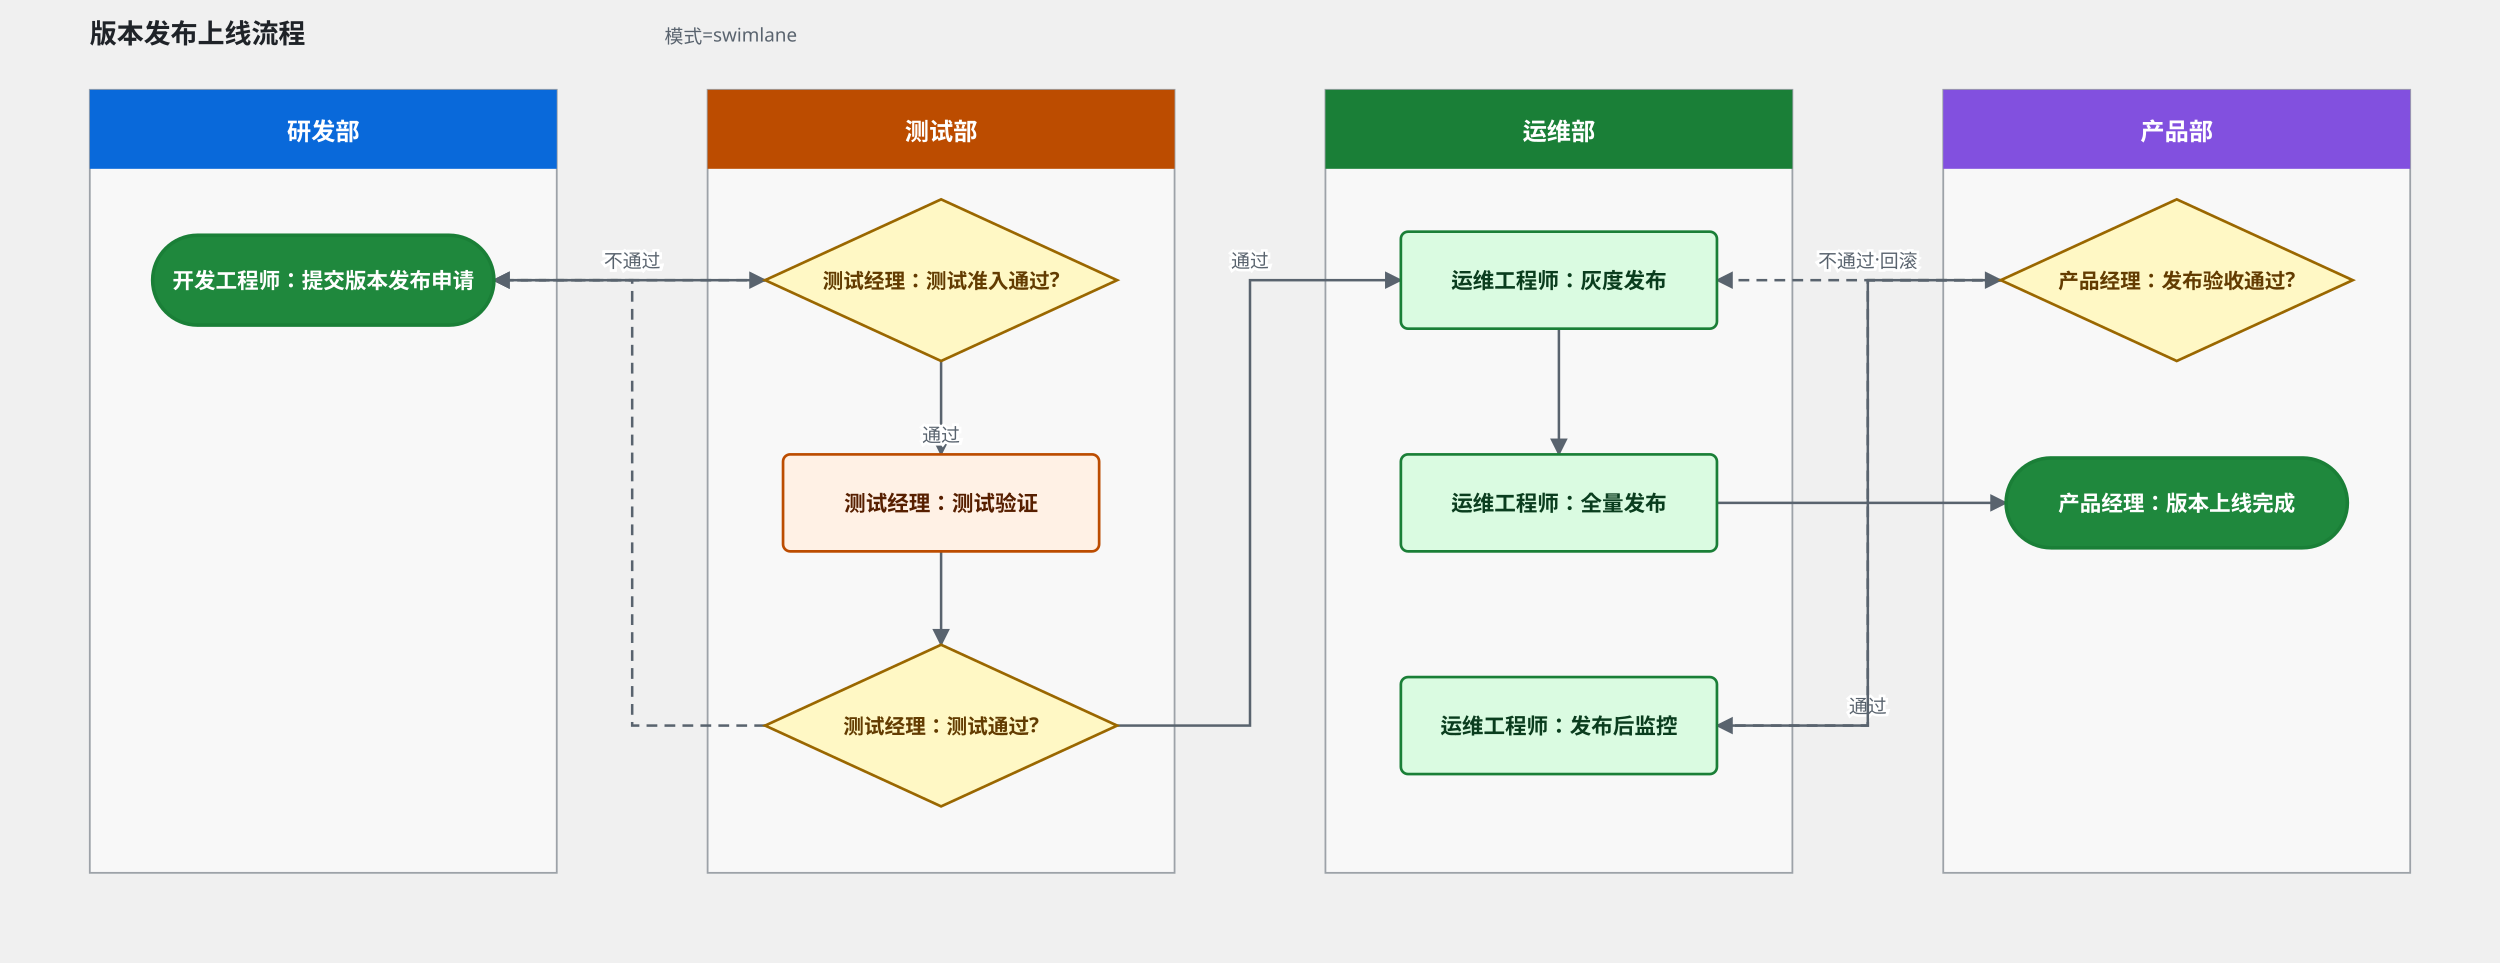
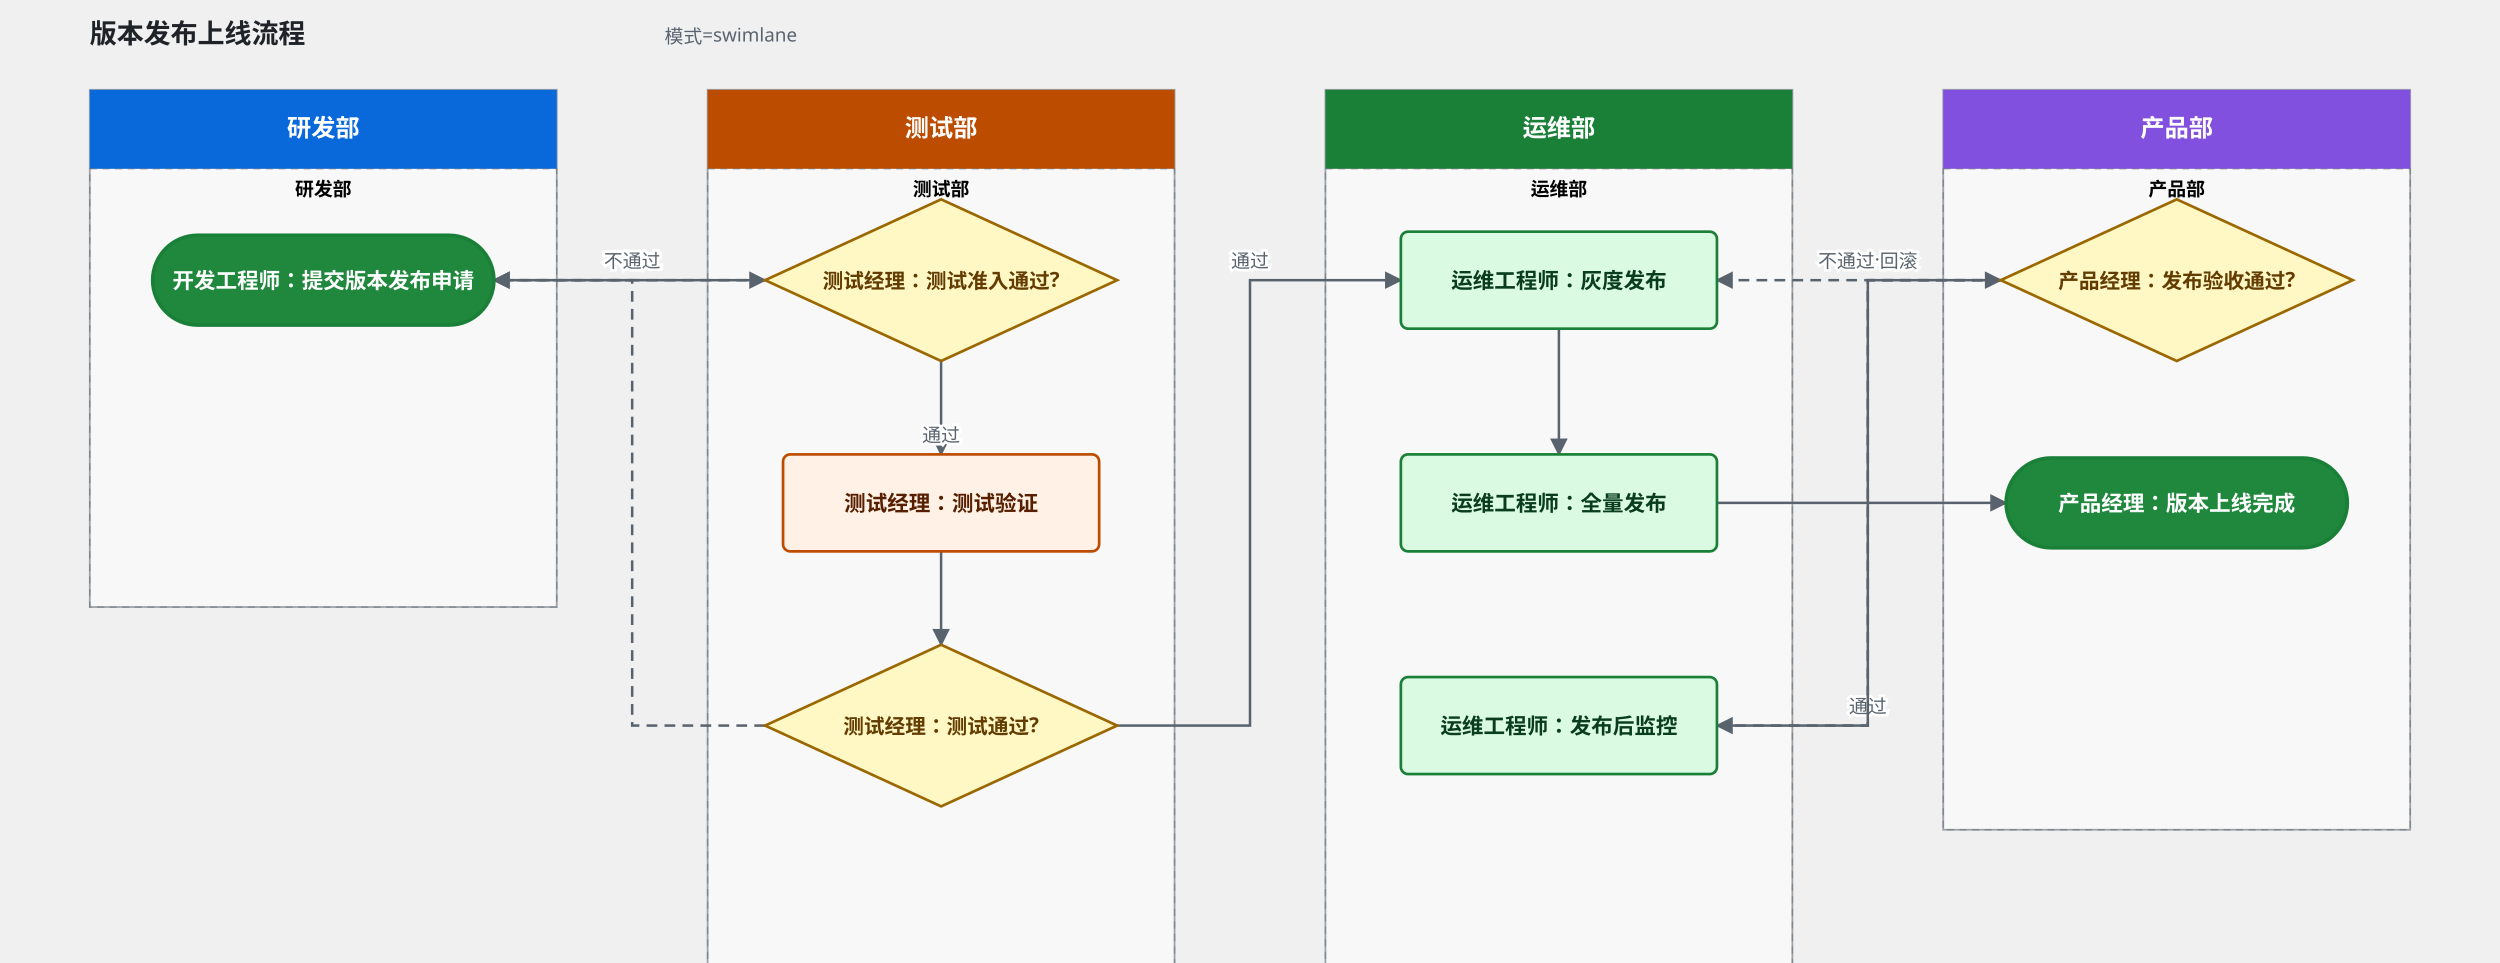
<svg xmlns="http://www.w3.org/2000/svg" viewBox="0 0 1392 536" width="1392" height="536" style="background:#ffffff;font-family:'Microsoft YaHei',system-ui,sans-serif">
  <defs>
    <marker id="arr" viewBox="0 0 10 10" refX="9" refY="5" markerWidth="7" markerHeight="7" orient="auto-start-reverse">
      <path d="M0,0 L10,5 L0,10 z" fill="#59636e" />
    </marker>
  </defs>
-   <rect x="50" y="50" width="260" height="436" fill="#ffffff" stroke="#59636e" stroke-width="1" opacity="0.55" />
-   <rect x="50" y="50" width="260" height="44" fill="#0969da" />
-   <text x="180" y="78" text-anchor="middle" font-size="13.5" font-weight="700" fill="#ffffff">研发部</text>
-   <rect x="394" y="50" width="260" height="436" fill="#ffffff" stroke="#59636e" stroke-width="1" opacity="0.55" />
-   <rect x="394" y="50" width="260" height="44" fill="#bc4c00" />
-   <text x="524" y="78" text-anchor="middle" font-size="13.5" font-weight="700" fill="#ffffff">测试部</text>
-   <rect x="738" y="50" width="260" height="436" fill="#ffffff" stroke="#59636e" stroke-width="1" opacity="0.55" />
-   <rect x="738" y="50" width="260" height="44" fill="#1a7f37" />
-   <text x="868" y="78" text-anchor="middle" font-size="13.5" font-weight="700" fill="#ffffff">运维部</text>
-   <rect x="1082" y="50" width="260" height="436" fill="#ffffff" stroke="#59636e" stroke-width="1" opacity="0.55" />
-   <rect x="1082" y="50" width="260" height="44" fill="#8250df" />
-   <text x="1212" y="78" text-anchor="middle" font-size="13.5" font-weight="700" fill="#ffffff">产品部</text>
+   <g data-lane="研发部" data-lane-depth="0">
+     <rect x="50" y="50" width="260" height="288" fill="#ffffff" stroke="#59636e" stroke-width="1" opacity="0.55" />
+     <rect x="50" y="50" width="260" height="44" fill="#0969da" />
+     <text x="180" y="76" text-anchor="middle" font-size="13.5" font-weight="700" fill="#ffffff">研发部</text>
+     <rect x="50" y="94" width="260" height="244" fill="transparent" stroke="#59636e" stroke-width="0.8" stroke-dasharray="4 3" opacity="0.45" data-lane-role="研发部" />
+     <text x="180" y="109" text-anchor="middle" font-size="10.5" font-weight="600" fill="undefined">研发部</text>
+   </g>
+   <g data-lane="测试部" data-lane-depth="0">
+     <rect x="394" y="50" width="260" height="536" fill="#ffffff" stroke="#59636e" stroke-width="1" opacity="0.55" />
+     <rect x="394" y="50" width="260" height="44" fill="#bc4c00" />
+     <text x="524" y="76" text-anchor="middle" font-size="13.5" font-weight="700" fill="#ffffff">测试部</text>
+     <rect x="394" y="94" width="260" height="492" fill="transparent" stroke="#59636e" stroke-width="0.8" stroke-dasharray="4 3" opacity="0.45" data-lane-role="测试部" />
+     <text x="524" y="109" text-anchor="middle" font-size="10.5" font-weight="600" fill="undefined">测试部</text>
+   </g>
+   <g data-lane="运维部" data-lane-depth="0">
+     <rect x="738" y="50" width="260" height="536" fill="#ffffff" stroke="#59636e" stroke-width="1" opacity="0.55" />
+     <rect x="738" y="50" width="260" height="44" fill="#1a7f37" />
+     <text x="868" y="76" text-anchor="middle" font-size="13.5" font-weight="700" fill="#ffffff">运维部</text>
+     <rect x="738" y="94" width="260" height="492" fill="transparent" stroke="#59636e" stroke-width="0.8" stroke-dasharray="4 3" opacity="0.45" data-lane-role="运维部" />
+     <text x="868" y="109" text-anchor="middle" font-size="10.5" font-weight="600" fill="undefined">运维部</text>
+   </g>
+   <g data-lane="产品部" data-lane-depth="0">
+     <rect x="1082" y="50" width="260" height="412" fill="#ffffff" stroke="#59636e" stroke-width="1" opacity="0.55" />
+     <rect x="1082" y="50" width="260" height="44" fill="#8250df" />
+     <text x="1212" y="76" text-anchor="middle" font-size="13.5" font-weight="700" fill="#ffffff">产品部</text>
+     <rect x="1082" y="94" width="260" height="368" fill="transparent" stroke="#59636e" stroke-width="0.8" stroke-dasharray="4 3" opacity="0.45" data-lane-role="产品部" />
+     <text x="1212" y="109" text-anchor="middle" font-size="10.5" font-weight="600" fill="undefined">产品部</text>
+   </g>
  <path d="M 275 156 L 352 156 L 352 156 L 426 156" fill="none" stroke="#59636e" stroke-width="1.4" marker-end="url(#arr)" data-edge="1" data-eidx="0" />
  <path d="M 524 201 L 524 253" fill="none" stroke="#59636e" stroke-width="1.4" marker-end="url(#arr)" data-edge="1" data-eidx="1" />
  <text x="524" y="246" text-anchor="middle" font-size="10.5" fill="#59636e" paint-order="stroke" stroke="#ffffff" stroke-width="3">通过</text>
  <path d="M 426 156 L 352 156 L 352 156 L 275 156" fill="none" stroke="#59636e" stroke-width="1.4" stroke-dasharray="6 4" marker-end="url(#arr)" data-edge="1" data-eidx="2" />
  <text x="352" y="149" text-anchor="middle" font-size="10.5" fill="#59636e" paint-order="stroke" stroke="#ffffff" stroke-width="3">不通过</text>
  <path d="M 524 307 L 524 359" fill="none" stroke="#59636e" stroke-width="1.4" marker-end="url(#arr)" data-edge="1" data-eidx="3" />
  <path d="M 622 404 L 696 404 L 696 156 L 780 156" fill="none" stroke="#59636e" stroke-width="1.4" marker-end="url(#arr)" data-edge="1" data-eidx="4" />
  <text x="696" y="149" text-anchor="middle" font-size="10.5" fill="#59636e" paint-order="stroke" stroke="#ffffff" stroke-width="3">通过</text>
  <path d="M 426 404 L 352 404 L 352 156 L 275 156" fill="none" stroke="#59636e" stroke-width="1.4" stroke-dasharray="6 4" marker-end="url(#arr)" data-edge="1" data-eidx="5" />
  <text x="352" y="149" text-anchor="middle" font-size="10.5" fill="#59636e" paint-order="stroke" stroke="#ffffff" stroke-width="3">不通过</text>
  <path d="M 868 183 L 868 253" fill="none" stroke="#59636e" stroke-width="1.4" marker-end="url(#arr)" data-edge="1" data-eidx="6" />
  <path d="M 956 280 L 1040 280 L 1040 156 L 1114 156" fill="none" stroke="#59636e" stroke-width="1.4" marker-end="url(#arr)" data-edge="1" data-eidx="7" />
  <path d="M 1114 156 L 1040 156 L 1040 404 L 956 404" fill="none" stroke="#59636e" stroke-width="1.4" stroke-dasharray="6 4" marker-end="url(#arr)" data-edge="1" data-eidx="8" />
  <text x="1040" y="397" text-anchor="middle" font-size="10.5" fill="#59636e" paint-order="stroke" stroke="#ffffff" stroke-width="3">通过</text>
  <path d="M 1114 156 L 1040 156 L 1040 156 L 956 156" fill="none" stroke="#59636e" stroke-width="1.4" stroke-dasharray="6 4" marker-end="url(#arr)" data-edge="1" data-eidx="9" />
  <text x="1040" y="149" text-anchor="middle" font-size="10.5" fill="#59636e" paint-order="stroke" stroke="#ffffff" stroke-width="3">不通过·回滚</text>
  <path d="M 956 404 L 1040 404 L 1040 280 L 1117 280" fill="none" stroke="#59636e" stroke-width="1.4" marker-end="url(#arr)" data-edge="1" data-eidx="10" />
  <g transform="translate(85,131)" data-id="N1">
    <g fill="#1f883d" stroke="#1a7f37" stroke-width="2">
      <rect x="0" y="0" width="190" height="50" rx="25" ry="25" />
    </g>
    <text x="95" y="29.5" text-anchor="middle" font-size="12" font-weight="600" fill="#ffffff">开发工程师：提交版本发布申请</text>
  </g>
  <g transform="translate(426,111)" data-id="N2">
    <g fill="#fff8c5" stroke="#9a6700" stroke-width="1.5">
      <polygon points="98,0 196,45 98,90 0,45" />
    </g>
    <text x="98" y="49.5" text-anchor="middle" font-size="11.5" font-weight="600" fill="#633c01">测试经理：测试准入通过?</text>
  </g>
  <g transform="translate(436,253)" data-id="N3">
    <g fill="#fff1e5" stroke="#bc4c00" stroke-width="1.5">
      <rect x="0" y="0" width="176" height="54" rx="4" />
    </g>
    <text x="88" y="31.5" text-anchor="middle" font-size="12" font-weight="600" fill="#571f00">测试经理：测试验证</text>
  </g>
  <g transform="translate(426,359)" data-id="N4">
    <g fill="#fff8c5" stroke="#9a6700" stroke-width="1.5">
      <polygon points="98,0 196,45 98,90 0,45" />
    </g>
    <text x="98" y="49.5" text-anchor="middle" font-size="11.5" font-weight="600" fill="#633c01">测试经理：测试通过?</text>
  </g>
  <g transform="translate(780,129)" data-id="N5">
    <g fill="#dafbe1" stroke="#1a7f37" stroke-width="1.5">
      <rect x="0" y="0" width="176" height="54" rx="4" />
    </g>
    <text x="88" y="31.5" text-anchor="middle" font-size="12" font-weight="600" fill="#0a3d1e">运维工程师：灰度发布</text>
  </g>
  <g transform="translate(780,253)" data-id="N6">
    <g fill="#dafbe1" stroke="#1a7f37" stroke-width="1.5">
      <rect x="0" y="0" width="176" height="54" rx="4" />
    </g>
    <text x="88" y="31.5" text-anchor="middle" font-size="12" font-weight="600" fill="#0a3d1e">运维工程师：全量发布</text>
  </g>
  <g transform="translate(780,377)" data-id="N8">
    <g fill="#dafbe1" stroke="#1a7f37" stroke-width="1.5">
      <rect x="0" y="0" width="176" height="54" rx="4" />
    </g>
    <text x="88" y="31.5" text-anchor="middle" font-size="12" font-weight="600" fill="#0a3d1e">运维工程师：发布后监控</text>
  </g>
  <g transform="translate(1114,111)" data-id="N7">
    <g fill="#fff8c5" stroke="#9a6700" stroke-width="1.5">
      <polygon points="98,0 196,45 98,90 0,45" />
    </g>
    <text x="98" y="49.5" text-anchor="middle" font-size="11.5" font-weight="600" fill="#633c01">产品经理：发布验收通过?</text>
  </g>
  <g transform="translate(1117,255)" data-id="N9">
    <g fill="#1f883d" stroke="#1a7f37" stroke-width="2">
      <rect x="0" y="0" width="190" height="50" rx="25" ry="25" />
    </g>
    <text x="95" y="29.5" text-anchor="middle" font-size="12" font-weight="600" fill="#ffffff">产品经理：版本上线完成</text>
  </g>
  <text x="50" y="24" font-size="15" font-weight="700" fill="#1f2328">版本发布上线流程</text>
  <text x="370" y="24" font-size="10.5" fill="#59636e">模式=swimlane</text>
</svg>
